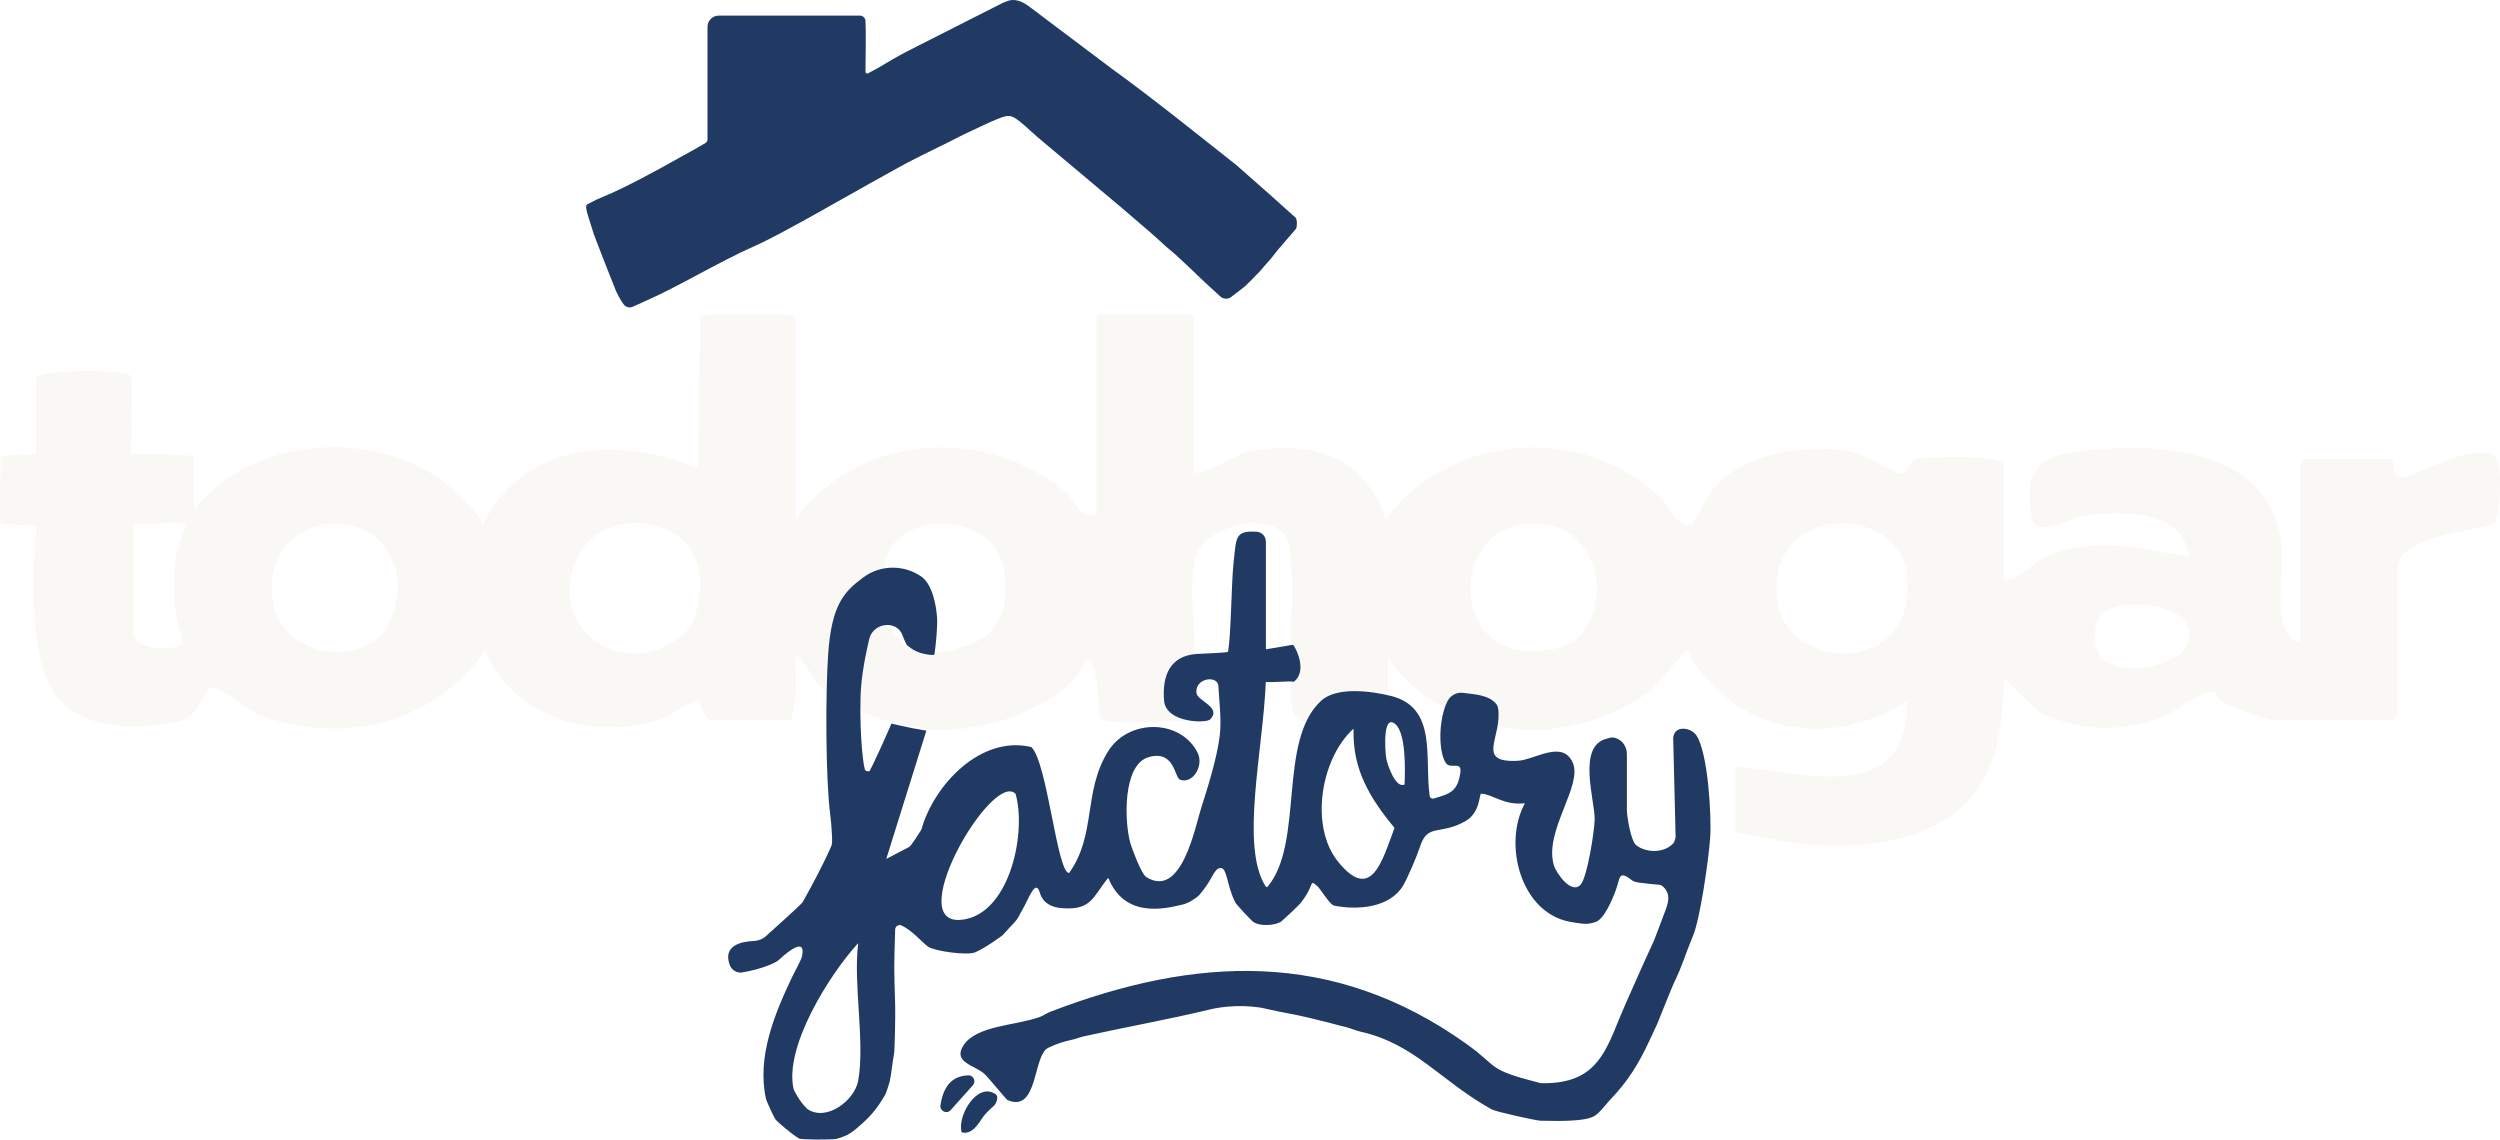
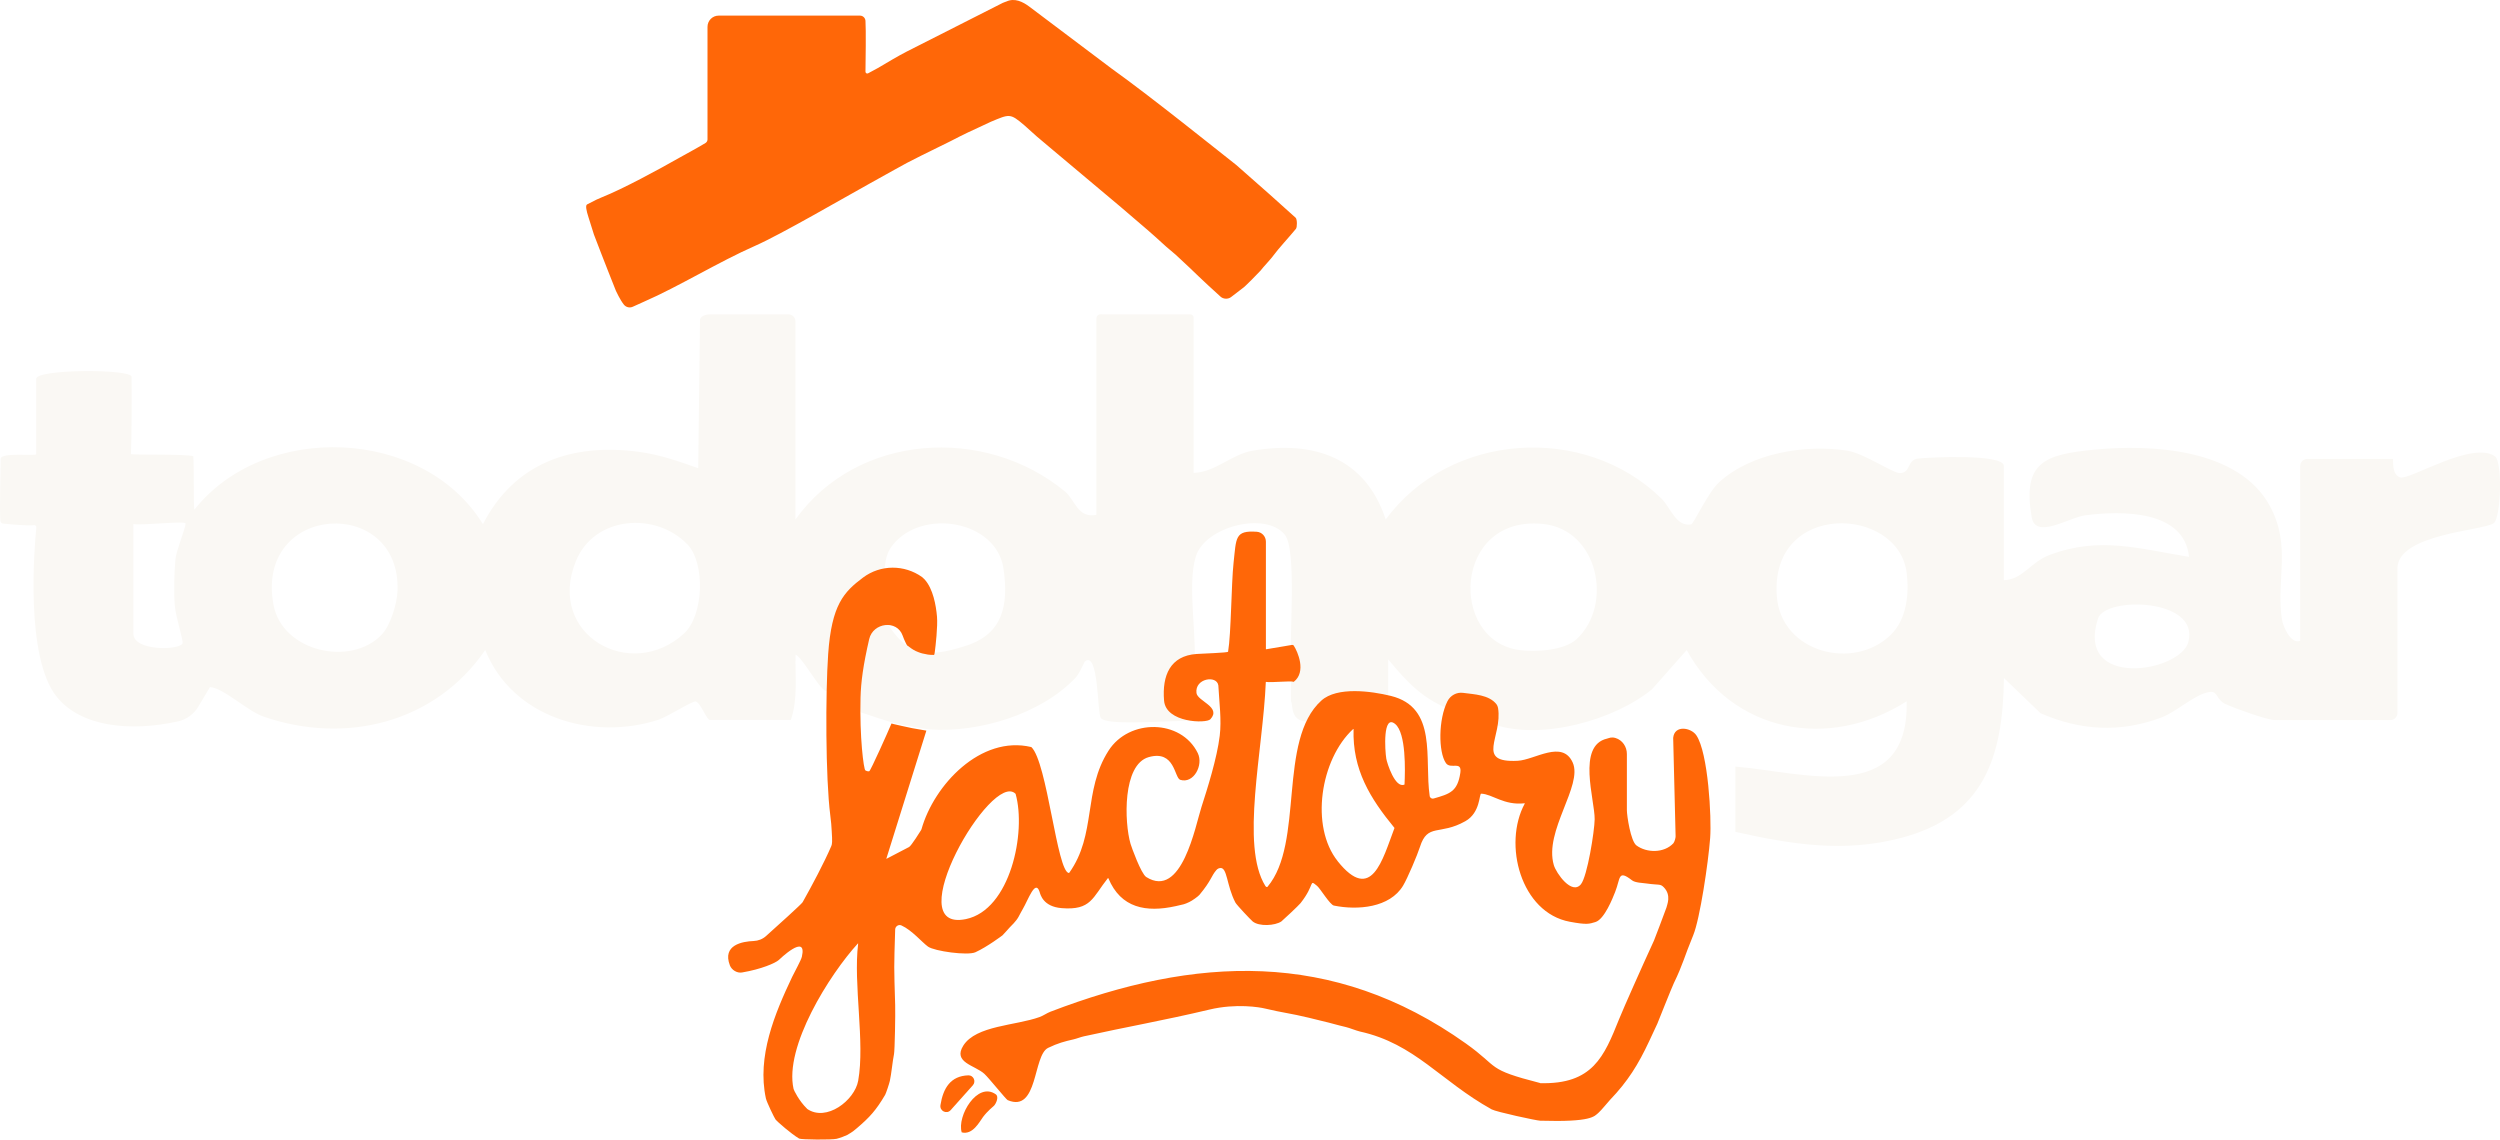
<svg xmlns="http://www.w3.org/2000/svg" id="Capa_1" data-name="Capa 1" viewBox="0 0 536.18 244.4">
  <defs>
    <style>
      .cls-1 {
-         fill: #203a63;
+         fill: #ff6708;
      }

      .cls-2 {
        fill: #faf8f4;
      }
    </style>
  </defs>
  <path class="cls-2" d="M177.48,145.18c1.22,8.65-4.92-4.15-6.86-4.76-.1,4.69.53,9.48-1,13.99h-17.38c-.69,0-1.96-3.72-3.05-3.97-.65-.15-6.12,3.32-7.93,3.91-14.17,4.62-31.35-.43-37.19-14.94-10.72,15.63-29.91,20.35-47.47,14.31-3.66-1.26-8.71-6.24-11.58-6.35l-2.48,4.17c-.95,1.6-2.51,2.76-4.32,3.17-10.39,2.3-20.86,1.16-26.04-5.25-6.85-8.48-4.79-32.32-4.39-36.34.03-.29-.22-.53-.5-.49-1.36.19-5.25-.2-6.64-.34-.31-.03-.55-.27-.57-.58-.2-2.41.06-11.2.06-13.3,0-1.46,7.62-.56,7.62-.99v-16.17c0-2.13,20.4-2.15,20.45-.45.06,2.19.04,13.53-.13,16.58.29.25,11.74-.06,13.37.47.19,1.42.02,11.39.25,11.45,14.95-18.89,49.05-17.73,61.88,3.12,6.75-13.16,19.09-17.43,33.41-15.52,4.58.61,8.84,2.13,12.76,3.52l.38-31.85c.19-1.02,1.77-1.15,2.1-1.15h16.88c.82,0,1.49.68,1.49,1.5v42.5c13.26-18.51,40.57-20.22,57.81-6.01,2.13,1.75,2.7,5.81,6.73,5.01v-42c.01-1.23,1.12-1,1.45-1h18.71c.38,0,.7.32.7.7v33.3c4.64-.12,8.15-4,12.65-4.76,13.14-2.23,24.17,1.47,28.55,14.76,13.72-18.72,42.62-20.64,59.11-4.52,1.99,1.94,3.14,6.14,6.4,5.56.53-.09,3.63-6.88,5.99-9.03,6.91-6.3,18.56-8.19,27.56-6.76,3.5.56,9.75,4.83,11.21,4.8,2.4-.06,1.48-2.83,3.89-3.12,2.19-.26,18.41-1.09,18.41,1.58v24.5c4.14-.13,5.59-3.86,9.96-5.47,10.68-3.95,19.08-1.25,29.76.47-1.06-10.09-14.45-9.92-22.25-8.91-3.55.46-10.66,5.25-11.5.41-2.05-11.82,2.79-13.45,13.41-14.49,12.33-1.2,31-.21,37.66,12.06,4.71,8.68,1.29,15.71,2.6,24.38.2,1.32,1.87,5.4,3.92,4.55v-37.5c0-.82.67-1.5,1.49-1.5h18.37c.21,0-.4,3.32,1.59,3.96s15.43-7.94,20.32-4.52c1.65,1.16,1.31,13.21-.28,14.35-2.21,1.6-20.64,2.28-20.64,9.71v31c0,.83-.67,1.5-1.49,1.5h-24.82c-1.66,0-8.57-2.52-10.54-3.42s-1.71-2.79-3.27-2.62c-3.22.35-7.14,4.24-10.54,5.51-8.79,3.28-17.29,2.81-25.86-.92l-7.87-7.56c-.23,17.12-4.34,29.63-22.06,34.29-12.22,3.22-23.48,1.4-35.54-1.3v-14c14.52,1.21,37.29,8.67,36.73-14-16.77,10.65-37.38,6.77-47.17-10.99l-7.47,8.44c-8.15,6.64-23.65,10.91-33.72,7.56-2.57-.85-6.81-2.2-8.94-3-6.38-2.4-9.65-5.9-13.89-11v12c-4.21-1.03-11.55-2.03-14.9,1-6.63,1.69-5.37-3.44-5.96-4-.04-3.35.09-6.51,0-8-.36-5.68,1.29-24.49-1.29-27.71-4.09-5.1-17.15-1.82-19.12,4.66-1.98,6.53.54,17.93-.44,25.05.25,2.81.15,4.24.33,7.44.08,1.48-1.07,2.74-2.55,2.76-5.56.08-16.52.96-17.71-.63-.77-1.04-.43-14.62-3.44-12.1-.64,1.23-1.18,2.63-2.05,3.55-7.36,7.71-20.59,11.75-31.19,11-.78-.06-4.78-.78-5.96-1-3.17-.6-6.79-2.08-9.93-3,0-7.44-.84-15.78,5.46-20.98,4.88,8.78,8.62,10.2,18.37,6.98,7.74-2.56,8.99-8.65,7.88-16.44-1.49-10.43-17.49-13.07-23.78-5.09-1.9,2.41-1.37,4.46-1.97,5.52-5.23,9.29-10.97,8.15-11.99,22.77v-.02ZM28.61,112.41v23.5c0,3.7,9.51,3.6,10.51,2.15.34-.48-1.38-5.43-1.62-8.11-.26-2.89-.13-7.03.12-9.96.16-1.86,2.17-6.71,2.19-7.69.02-.68-8.91.43-11.21.1h.01ZM81.9,136.07c1.84-1.96,3.23-6.52,3.35-9.21.92-20.67-30.61-19.05-26.6,2.82,1.86,10.14,16.69,13.39,23.25,6.39h0ZM147.43,116.76c-6.77-7.07-20.04-6.15-23.96,3.68-6.31,15.81,11.91,25.89,23.25,15.41,4.22-3.89,4.58-15.06.72-19.09h-.01ZM338.11,137.1c7.95-7.31,4.71-23.48-7.13-24.72-19.36-2.02-20.33,25.13-5.01,27.05,3.44.43,9.49.1,12.14-2.33ZM405.6,136.07c3.33-3.33,3.88-8.67,3.33-13.19-1.75-14.42-29.38-15.54-27.85,5,.91,12.18,16.62,16.07,24.52,8.19ZM449.95,132.68c-4.85,15.19,17.64,11.53,19.39,5.01,2.52-9.39-17.84-9.85-19.39-5.01Z" />
  <path class="cls-1" d="M330.32,232.31c11.27.29,13.7-5.69,16.92-13.71,1.06-2.64,5.3-12.06,5.3-12.06l2.19-4.81,1.19-3.1,1.49-3.99c.1-.57,1.12-2.61-.58-4.35-.78-.79-.92-.41-3.8-.82-.7-.1-2.33-.14-3-.66-3.07-2.37-2.44-.49-3.63,2.5-.48,1.21-2.28,5.87-4.25,6.45-1.32.39-1.78.62-5.47-.07-10.5-1.94-14.39-16.63-9.66-25.35.02-.03,0-.06-.04-.06-4.43.51-6.91-1.98-9.3-2.06-.47-.01-.13,4.06-3.4,5.9-5.55,3.13-8.1.35-9.74,5.52-.52,1.65-2.68,6.76-3.62,8.31-2.85,4.74-9.75,5.31-14.84,4.27-.84-.17-2.94-3.68-3.6-4.22-1.83-1.48-.32-.4-3.55,3.7-.39.5-3.89,3.77-4.11,3.92-1.35.92-4.78,1.14-6.16,0-.46-.39-3.45-3.55-3.71-4.06-1.93-3.71-1.7-7.66-3.31-7.39-.48.08-.73.4-.75.42-1.13,1.29-1.07,2.25-3.65,5.34-.27.32-1.53,1.24-2.19,1.54-1.08.5-1.09.47-2.89.87-6.35,1.41-11.78.42-14.44-5.97-.02-.05-.08-.06-.12-.02-3.29,4.14-3.57,6.94-9.91,6.42-3.97-.32-4.55-2.91-4.73-3.49-.9-2.8-2.43,1.68-3.6,3.68-.48.81-.44.83-.93,1.71-.51.92-1.56,1.91-1.91,2.27s-.86,1.01-1.51,1.66c0,0-3.23,2.45-5.81,3.63-1.66.76-8.79-.22-10.17-1.21-1.27-.91-3.45-3.53-5.7-4.54-.62-.28-1.32.19-1.34.87-.26,8.58-.26,7.53,0,16.22.06,1.88-.08,9.69-.25,10.51-.31,1.47-.56,4.26-.89,5.73-.15.68-.83,2.68-1.01,3-1.95,3.31-3.31,4.81-6.05,7.14-.68.57-.81.73-2.09,1.47-.32.18-1.6.66-2.27.82-1.02.25-7.64.19-8.04-.05-1.71-1.01-4.71-3.63-5.07-4.11-.23-.3-1.88-3.69-2.06-4.51-1.94-8.96,1.89-18.17,5.64-26.06.54-1.14,1.9-3.53,2.08-4.32,1.2-5.28-4.96.71-4.96.71-.73.65-3.7,1.96-7.88,2.67-1.05.18-2.21-.52-2.6-1.52-1.68-4.39,2.7-5.14,5.1-5.23.99-.04,1.93-.41,2.67-1.08,2.42-2.17,7.6-6.84,7.83-7.24,2.03-3.61,4.64-8.51,6.16-12.06.17-.4.23-.94.08-3.19-.11-1.53-.07-1.53-.31-3.41-1.02-7.99-1.04-26.11-.45-34.57.74-10.58,3.36-13.31,7.48-16.4,3.74-2.8,8.86-2.82,12.67-.1l.3.28.26.25c1.78,1.99,2.42,5.49,2.63,7.96.18,2.05-.3,6.32-.48,7.62-.1.7-.14.58-.3.58-.23,0-.81,0-1.16-.07-.53-.1-.88-.18-1.23-.25-.43-.09-1.41-.51-1.41-.52-.47-.21-1.32-.8-1.82-1.19-.08-.06-.62-1.12-.97-2.12-1.22-3.44-6.34-2.8-7.17.75-1.29,5.59-1.77,9.17-1.86,12.54-.22,8.4.67,15.43,1.04,15.63s.65.24.84.17c.28-.1,4.01-8.43,4.76-10.23,0-.02.47.13.57.15.04,0,3.04.71,3.86.85s1.47.25,1.61.28c.08.02,1.44.25,1.44.25l-8.57,27.41s-.05.13.07.05l4.79-2.5c.48-.24,2.49-3.49,2.54-3.57,0,0,.11-.23.12-.23,2.68-9.53,12.72-20.21,23.54-17.64.01,0,.02,0,.03.01,3.4,3.2,5.49,26.78,8.05,27.01.02,0,.04-.01.06-.03,5.91-8.26,2.92-17.57,8.44-26.21,4.41-6.91,15.57-6.79,19.14.52,1.27,2.59-.91,6.64-3.76,5.73-1.28-.41-1.11-6.46-6.76-4.87s-5.25,13.99-3.9,18.6c.21.72,2.26,6.41,3.36,7.11,7.64,4.83,10.54-10.97,11.86-15.04,1.24-3.84,3.33-10.43,3.91-15.26.41-3.42-.1-7.05-.3-10.79-.32-2.25-5.07-1.53-4.69,1.63.22,1.77,5.42,2.99,2.98,5.63-.88.95-9.54.79-9.93-4-.45-5.41,1.33-9.6,6.95-10,1.49-.11,6.74-.25,6.78-.49.66-3.85.69-14.61,1.17-19,.6-5.46.25-7.05,5-6.72,1.1.08,1.94,1.02,1.94,2.13v23.03s.02.05.05.04l5.52-.93c.18-.02.3-.01.41.16.84,1.27,2.75,5.63,0,7.75-.02.02-.04.02-.07,0-.51-.26-4.66.21-5.89.02-.02,0-.04.01-.04.04-.61,14.75-5.47,35.09-.1,43.72.21.34.44.22.46.19,7.94-9.4,2.12-31.42,11.56-39.95,3.36-3.03,10.69-2.03,14.89-1,10.1,2.48,7.16,13.49,8.34,21.48.06.4.46.64.84.53,3.48-1,5.13-1.47,5.73-5.51.39-2.69-2.1-.66-3.09-2.09-1.64-2.37-1.63-9.39.33-13.27.63-1.25,1.98-1.98,3.36-1.79,2.31.32,5.54.38,7.16,2.45.15.19.29.55.33.79,1.01,6.22-5.01,11.79,4.21,11.33,3.66-.19,9.57-4.57,11.8.37s-6.2,14.68-4.05,22c.51,1.74,3.87,6.51,5.82,4.1,1.37-1.7,2.91-11.4,2.94-13.93.04-4.17-3.86-15.81,2.66-17.3.46-.11.9-.4,1.81-.13,1.48.44,2.44,1.87,2.44,3.42v12.06c0,1.2.82,6.65,2.05,7.56,2.18,1.62,5.91,1.69,7.92-.46.27-.32.5-1.22.48-1.5l-.52-21.1c.27-2.85,3.83-2.22,4.96-.57,2.56,3.75,3.3,17.73,2.97,22.06-.39,5.2-2.19,17.35-3.63,20.83-1.99,4.81-2.13,6.09-4.18,10.33-.41.85-3.52,8.65-3.52,8.65l-1.75,3.75c-2.34,5.01-4.58,8.61-8.4,12.59-.37.39-1.88,2.25-2.44,2.73-.94.81-1.46,2.06-12.52,1.73-.8-.02-9.44-1.89-10.42-2.43-11.02-6.12-16.43-14.08-28.26-16.7-.75-.17-2.25-.78-2.98-.95-2.04-.47-3.11-.84-5.16-1.31-.74-.17-2.04-.51-2.8-.69-4.16-1-5.33-1.01-9.52-2-.91-.22-5.98-1.15-11.87.26-9.57,2.28-17.99,3.75-26.9,5.73-.75.17-1.46.48-2.21.65-1.93.44-3.32.8-5.43,1.82-3.29,1.6-2.1,13.99-8.67,11.21-.35-.15-4-4.72-5-5.64-2.05-1.87-6.82-2.42-4.51-6.07,2.74-4.32,11.26-4.26,16.37-6.12.82-.3,1.53-.84,2.32-1.14,30.98-11.87,60.5-13.51,89.09,6.82,7.38,5.25,4.17,5.47,15.96,8.49M299.23,155.28c-2.69-2.23-2.2,5.68-1.91,7.43.16.95,1.89,6.45,3.89,5.56,0,0,.02-.01.02-.02.15-3.05.35-11.02-2-12.97ZM286.89,184.7c7.28,9.11,9.6-.28,12.18-7.1v-.04c-5.23-6.37-9.02-12.49-8.77-21.17,0-.04-.05-.07-.08-.04-7.05,6.5-9.27,20.91-3.32,28.35h-.01ZM217.82,170.27s0-.01-.01-.02c-5.11-5.16-25.3,29.91-10.65,26.87,9.53-1.98,12.99-18.6,10.66-26.85ZM184.06,231.77c1.48-8.28-1.08-20.61-.01-29.39,0-.03-.03-.05-.06-.03-6.09,6.67-15.84,22.17-13.79,31.21.06.25,1.13,2.51,2.88,4.22.01.01,0,.03.02.04,4.12,2.86,10.2-1.81,10.96-6.04h0Z" />
  <path class="cls-1" d="M126.21,46.58c-.44-1.37-.7-2.52-.29-2.74,1.99-1.03,2.29-1.18,3.19-1.54,4.48-1.78,12.12-5.92,16.65-8.5.95-.54,4.36-2.38,5.56-3.14.26-.17.42-.45.42-.76V5.75c0-1.32,1.07-2.4,2.38-2.4h30.32c.62,0,1.13.48,1.18,1.1.13,1.89.03,8.76,0,10.93,0,.3.31.49.57.34l2.11-1.14c1.88-1.12,4.47-2.65,6.01-3.44,2.86-1.46,18.69-9.48,20.75-10.52.24-.12.62-.22.82-.31,1.73-.79,3.48.05,4.92,1.14l17.56,13.22c8.63,6.16,23.86,18.44,24.76,19.11.03.02,1.99,1.57,2.02,1.6l7.25,6.39,5.5,4.94c.33.33.34,2.02.05,2.37-1.24,1.52-3.98,4.51-4.72,5.58-.58.84-2.3,2.61-2.87,3.38-.2.26-3.53,3.65-3.8,3.74l-2.53,1.94c-.64.49-1.65.45-2.25-.1l-2.67-2.44c-.52-.49-3.55-3.32-3.96-3.76-.03-.03-2.96-2.77-2.99-2.79l-2.05-1.74-2.35-2.13c-.12-.1-2.48-2.2-2.73-2.38-.02-.01-.04-.03-.05-.04-.37-.32-4.58-3.95-4.61-3.95l-15.29-12.84s-2.72-2.3-2.74-2.31l-2.65-2.38c-3.06-2.6-3.15-2.42-7.18-.74-.02,0-2.61,1.22-2.63,1.23-3.33,1.5-5.24,2.55-6.09,2.97-11.61,5.72-7.43,3.62-17.23,9.03-5.32,2.94-19.17,10.99-24.53,13.34-7.85,3.45-16.51,8.8-23.85,11.99-.31.14-1.5.67-2.46,1.11-.66.3-1.44.12-1.9-.45-.83-1.04-1.64-2.82-1.71-2.96-.08-.15-1.63-4.11-1.63-4.11,0,0-2.94-7.5-3.09-7.97" />
  <path class="cls-1" d="M213.17,237.16c-.14.15-1.35,1.09-2.35,2.42-.72.96-2.18,3.9-4.56,3.28-1.06-3.49,3.37-10.99,7.32-8.15.7.51.07,1.95-.4,2.45h-.01Z" />
  <path class="cls-1" d="M208.66,232.75l-4.77,5.34c-.85.95-2.39.19-2.19-1.07.58-3.66,2.18-6.27,5.99-6.39,1.1-.03,1.7,1.3.96,2.13h.01Z" />
</svg>
